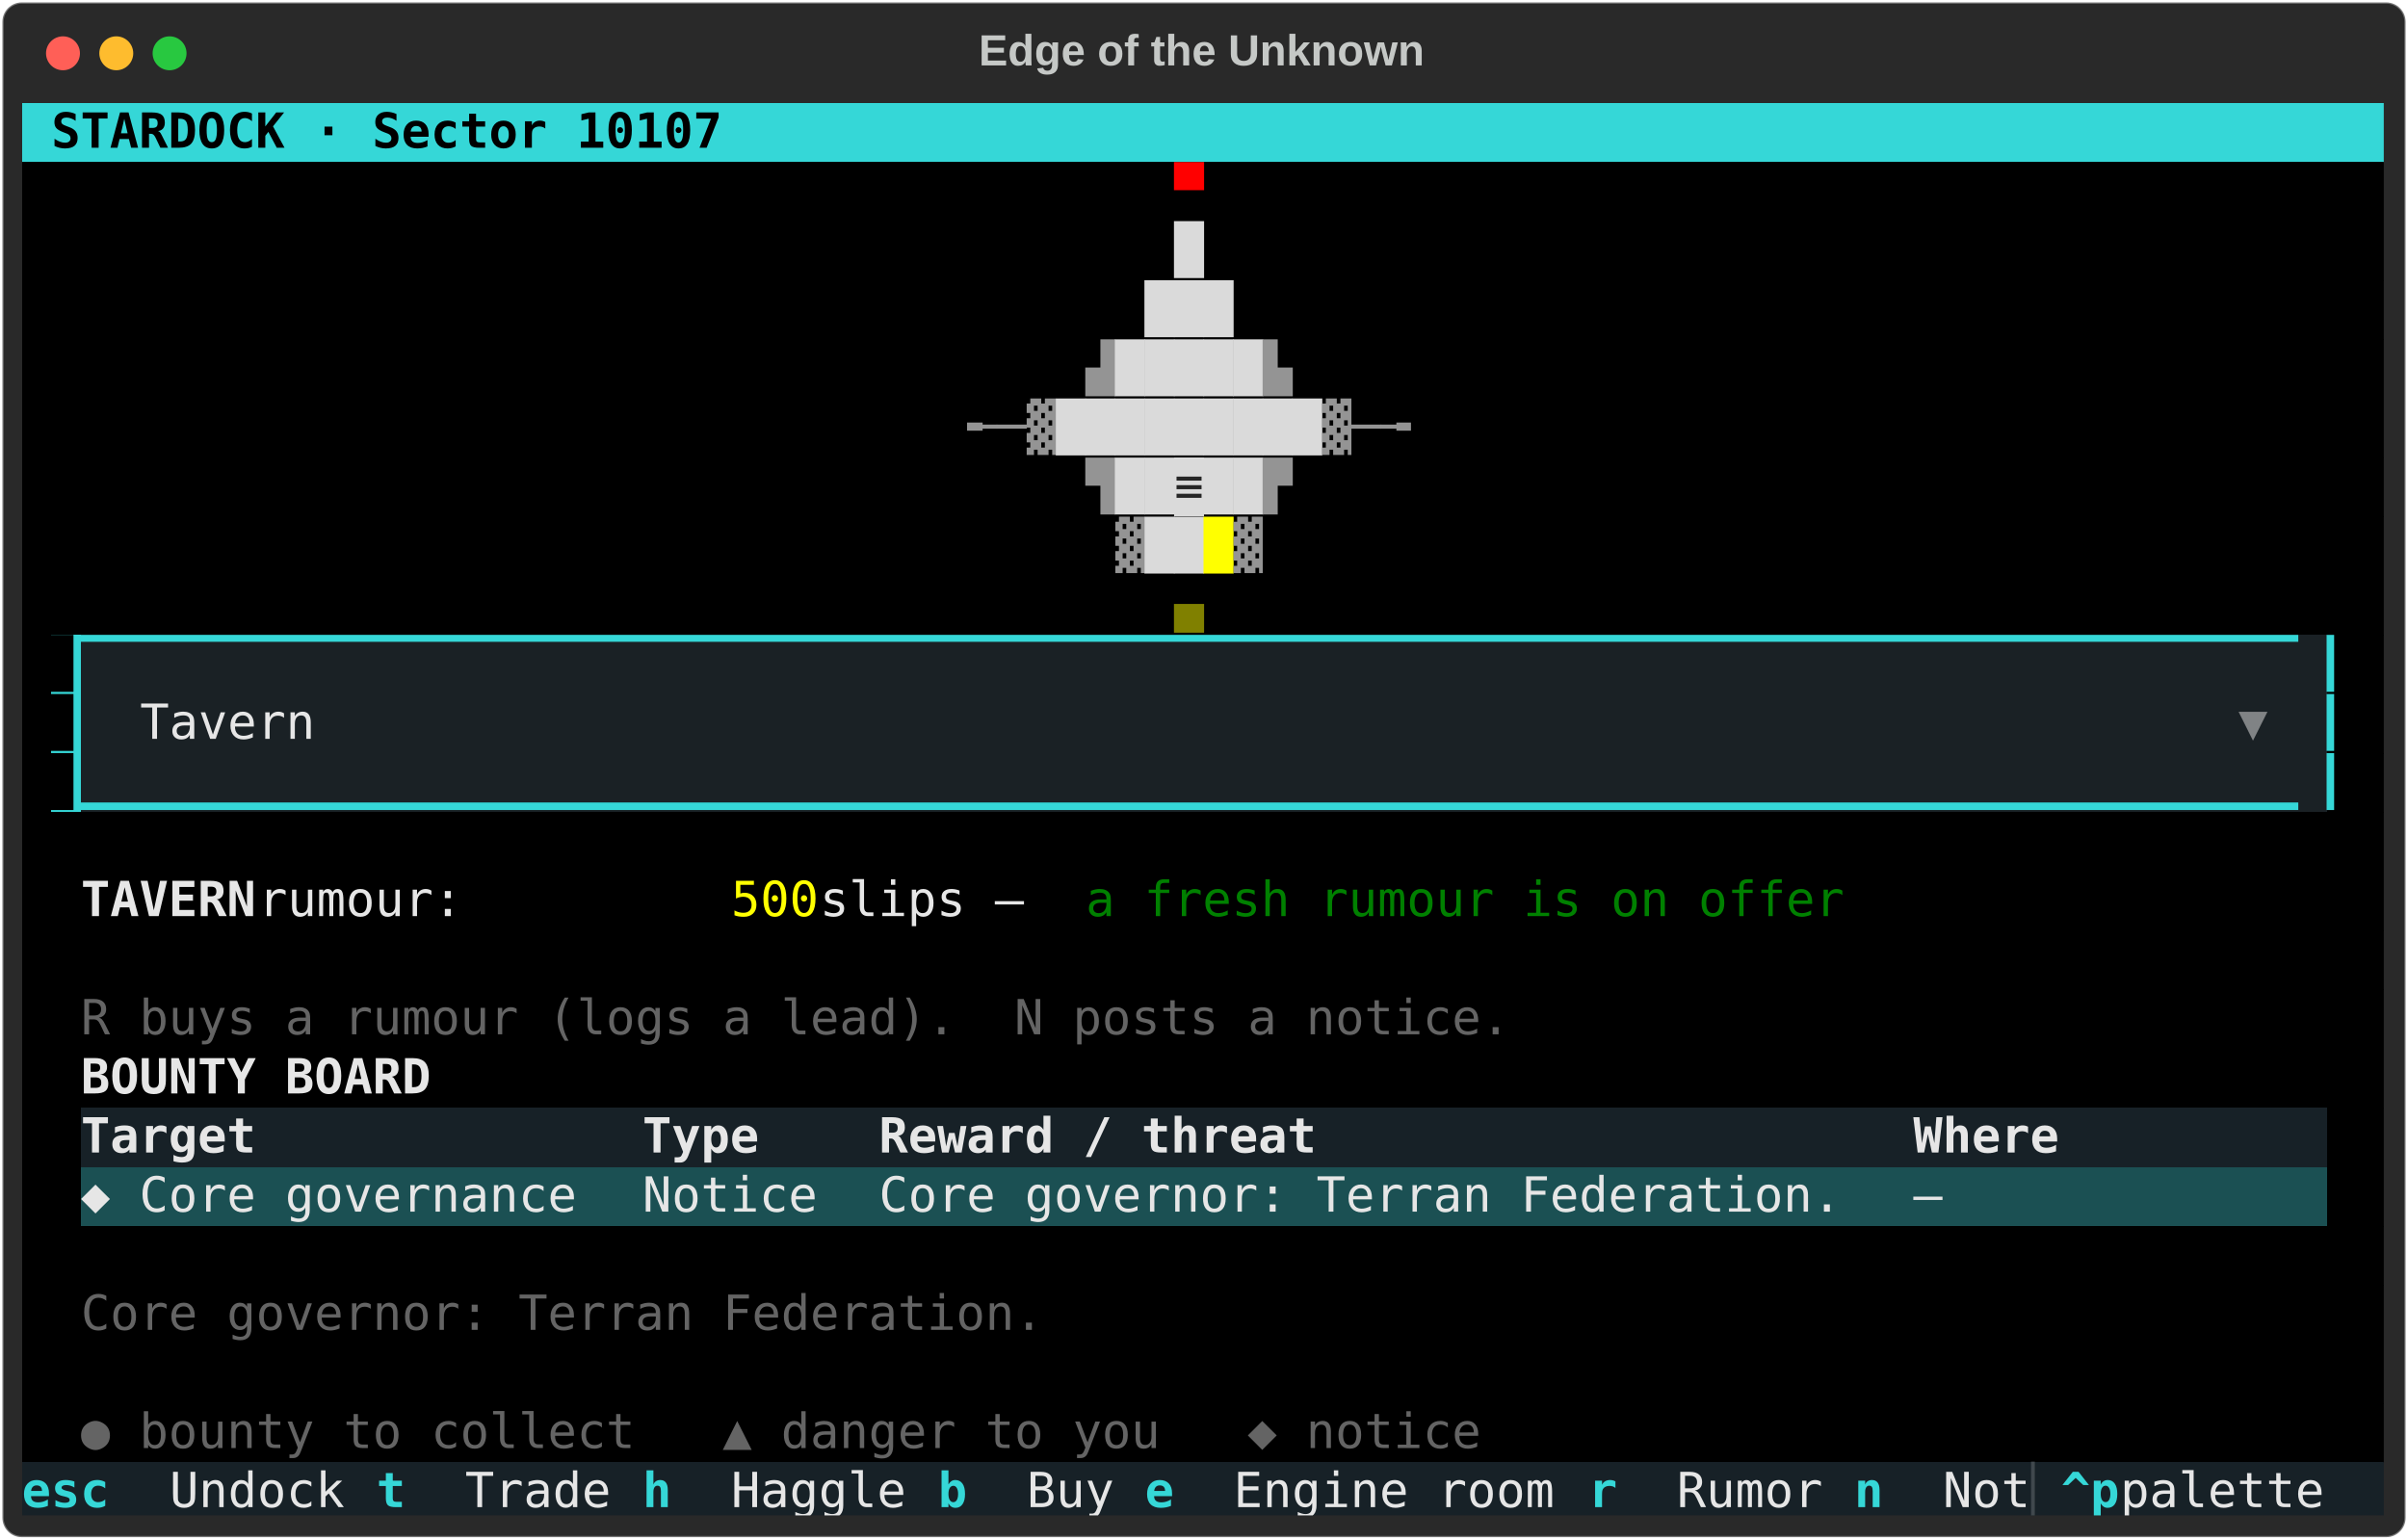
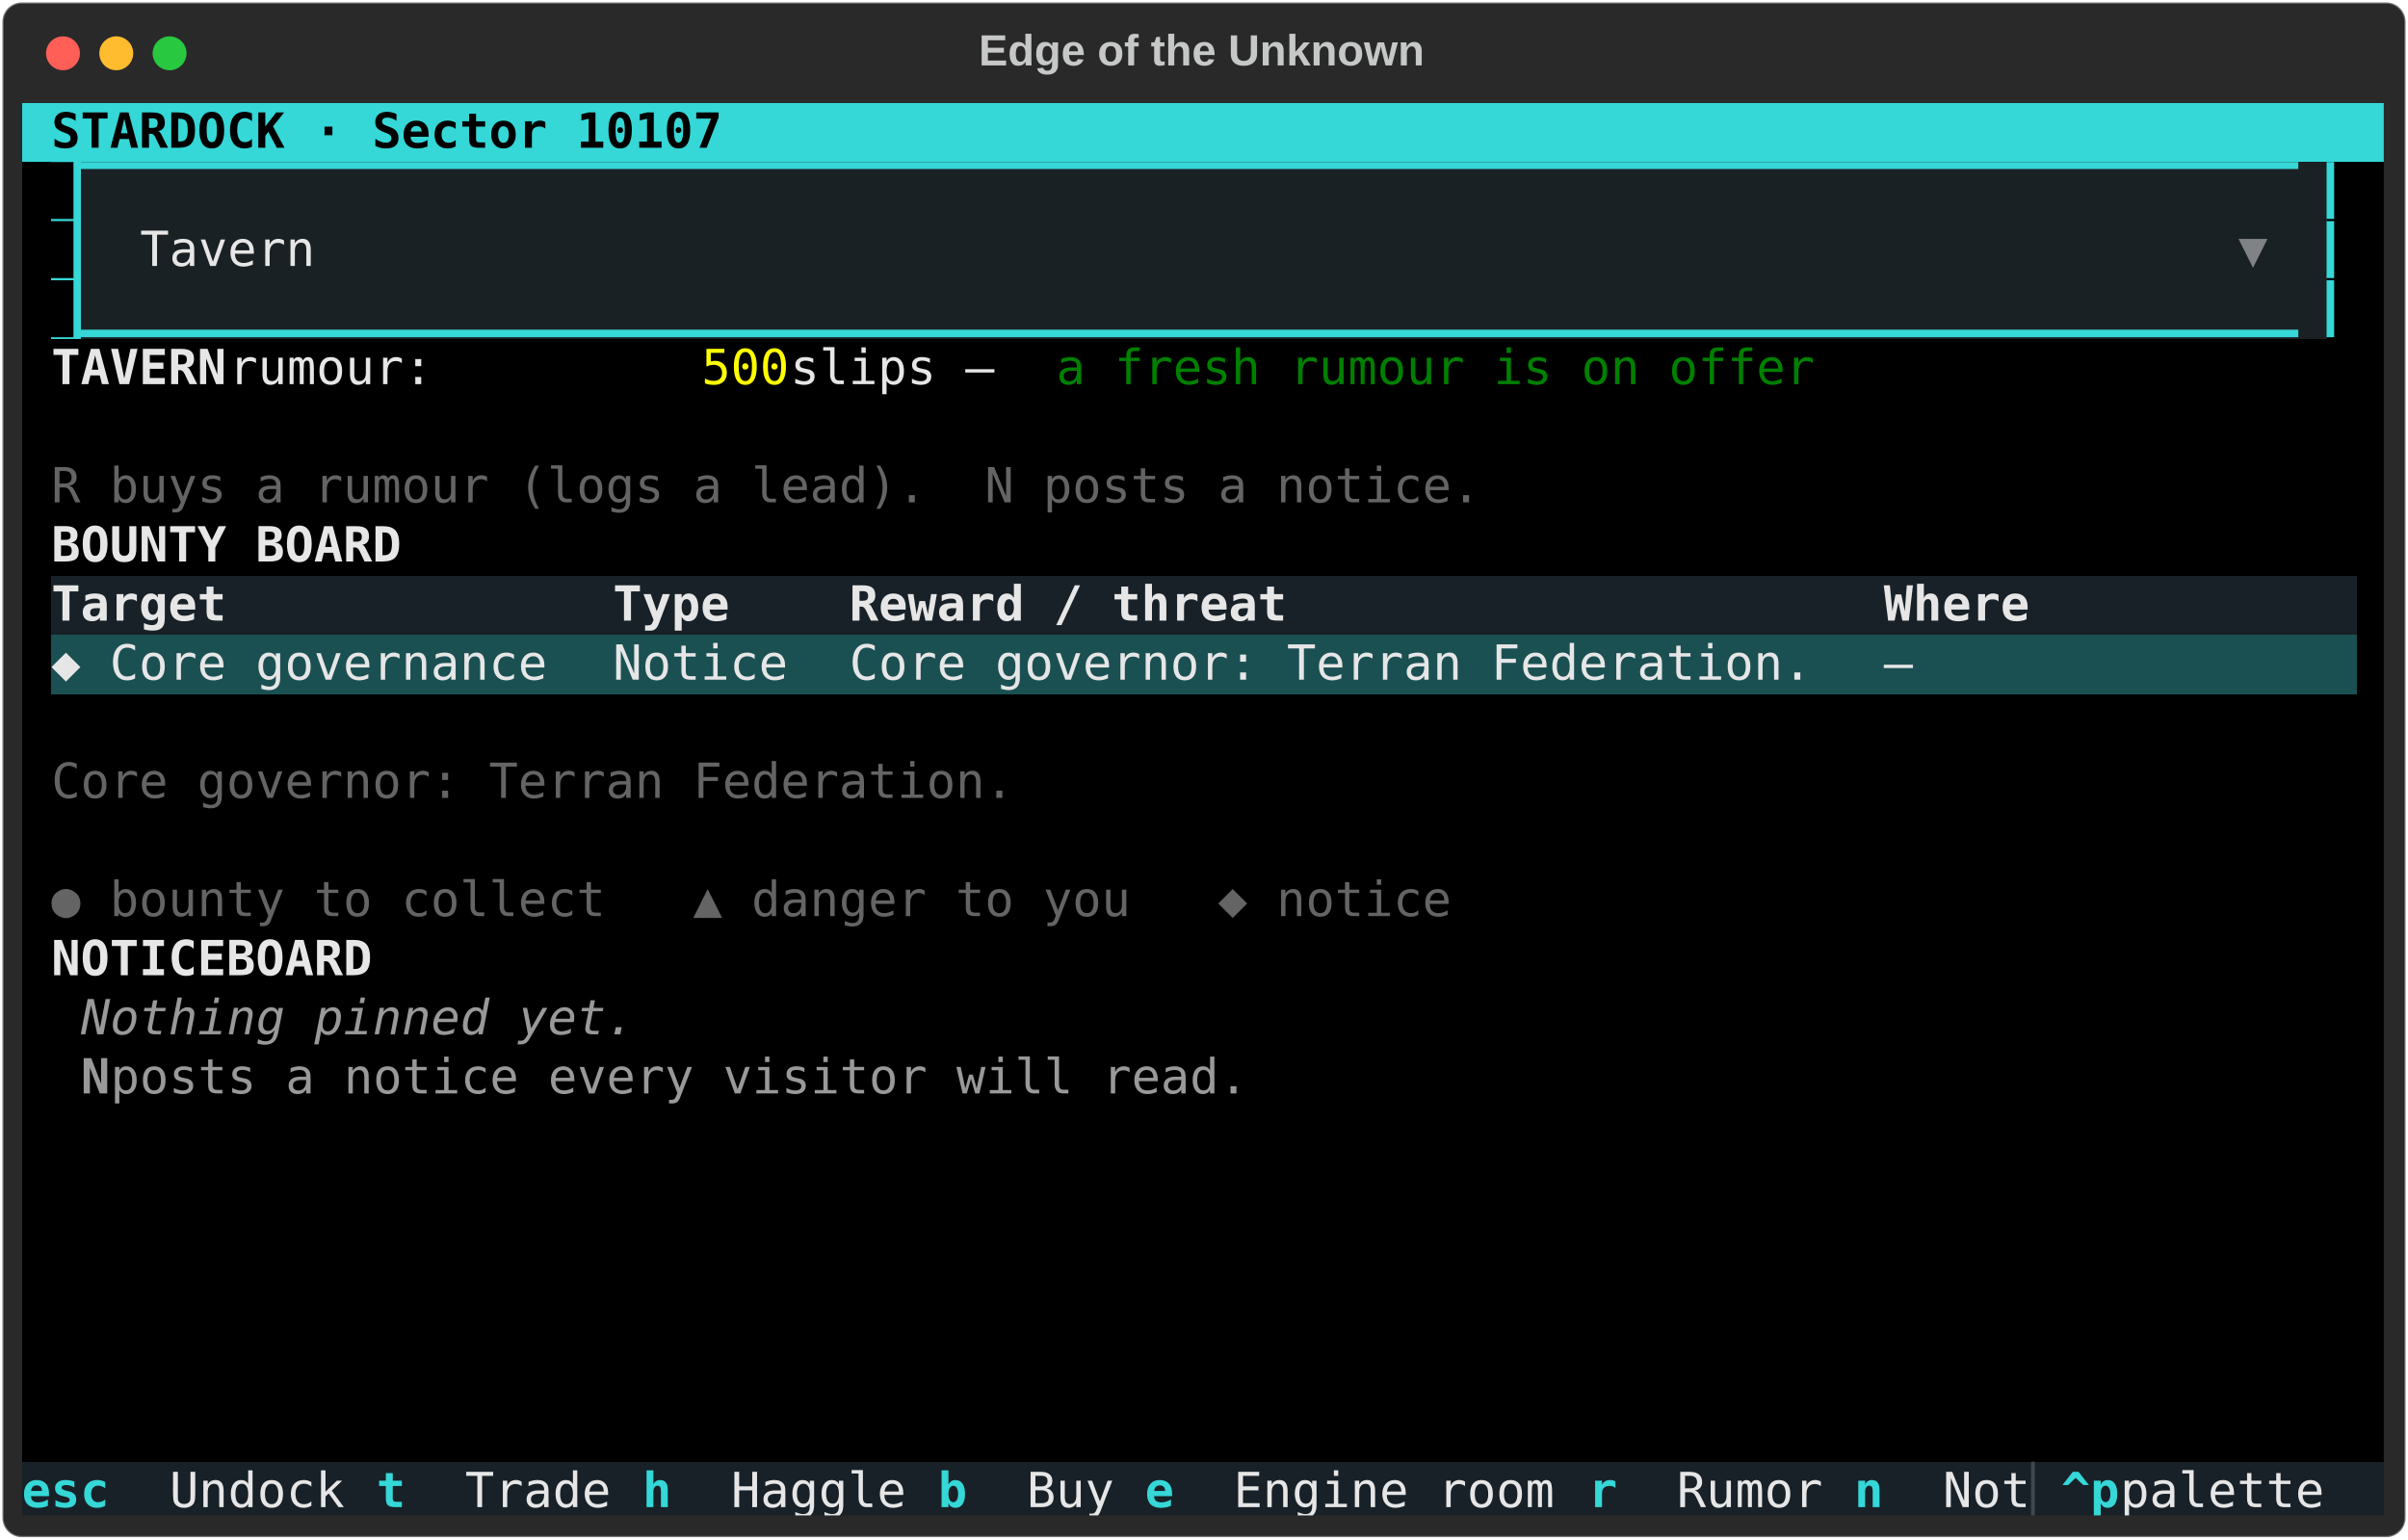
<svg xmlns="http://www.w3.org/2000/svg" class="rich-terminal" viewBox="0 0 994 635.6">
  <style>

    @font-face {
        font-family: "Fira Code";
        src: local("FiraCode-Regular"),
                url("https://cdnjs.cloudflare.com/ajax/libs/firacode/6.2.0/woff2/FiraCode-Regular.woff2") format("woff2"),
                url("https://cdnjs.cloudflare.com/ajax/libs/firacode/6.2.0/woff/FiraCode-Regular.woff") format("woff");
        font-style: normal;
        font-weight: 400;
    }
    @font-face {
        font-family: "Fira Code";
        src: local("FiraCode-Bold"),
                url("https://cdnjs.cloudflare.com/ajax/libs/firacode/6.2.0/woff2/FiraCode-Bold.woff2") format("woff2"),
                url("https://cdnjs.cloudflare.com/ajax/libs/firacode/6.2.0/woff/FiraCode-Bold.woff") format("woff");
        font-style: bold;
        font-weight: 700;
    }

    .terminal-matrix {
        font-family: Fira Code, monospace;
        font-size: 20px;
        line-height: 24.4px;
        font-variant-east-asian: full-width;
    }

    .terminal-title {
        font-size: 18px;
        font-weight: bold;
        font-family: arial;
    }

    .terminal-r1 { fill: #c5c8c6 }
.terminal-r2 { fill: #000000;font-weight: bold }
- .terminal-r3 { fill: #e6e6e6 }
- .terminal-r4 { fill: #ff0000 }
- .terminal-r5 { fill: #dadada }
- .terminal-r6 { fill: #949494 }
- .terminal-r7 { fill: #262626 }
+ .terminal-r3 { fill: #000000 }
+ .terminal-r4 { fill: #35d7d7 }
+ .terminal-r5 { fill: #e6e6e6 }
+ .terminal-r6 { fill: #808385 }
+ .terminal-r7 { fill: #e6e6e6;font-weight: bold }
.terminal-r8 { fill: #ffff00 }
- .terminal-r9 { fill: #808000 }
- .terminal-r10 { fill: #000000 }
- .terminal-r11 { fill: #35d7d7 }
- .terminal-r12 { fill: #808385 }
- .terminal-r13 { fill: #e6e6e6;font-weight: bold }
- .terminal-r14 { fill: #008000 }
- .terminal-r15 { fill: #646464 }
- .terminal-r16 { fill: #35d7d7;font-weight: bold }
- .terminal-r17 { fill: #40484d }
+ .terminal-r9 { fill: #008000 }
+ .terminal-r10 { fill: #646464 }
+ .terminal-r11 { fill: #999999;font-style: italic; }
+ .terminal-r12 { fill: #999999;font-weight: bold }
+ .terminal-r13 { fill: #999999 }
+ .terminal-r14 { fill: #35d7d7;font-weight: bold }
+ .terminal-r15 { fill: #40484d }
    </style>
  <defs>
    <clipPath id="terminal-clip-terminal">
      <rect x="0" y="0" width="975.0" height="584.6" />
    </clipPath>
    <clipPath id="terminal-line-0">
      <rect x="0" y="1.5" width="976" height="24.65" />
    </clipPath>
    <clipPath id="terminal-line-1">
      <rect x="0" y="25.9" width="976" height="24.65" />
    </clipPath>
    <clipPath id="terminal-line-2">
      <rect x="0" y="50.3" width="976" height="24.65" />
    </clipPath>
    <clipPath id="terminal-line-3">
      <rect x="0" y="74.7" width="976" height="24.65" />
    </clipPath>
    <clipPath id="terminal-line-4">
      <rect x="0" y="99.1" width="976" height="24.65" />
    </clipPath>
    <clipPath id="terminal-line-5">
      <rect x="0" y="123.5" width="976" height="24.65" />
    </clipPath>
    <clipPath id="terminal-line-6">
      <rect x="0" y="147.9" width="976" height="24.65" />
    </clipPath>
    <clipPath id="terminal-line-7">
      <rect x="0" y="172.3" width="976" height="24.65" />
    </clipPath>
    <clipPath id="terminal-line-8">
      <rect x="0" y="196.7" width="976" height="24.65" />
    </clipPath>
    <clipPath id="terminal-line-9">
      <rect x="0" y="221.1" width="976" height="24.65" />
    </clipPath>
    <clipPath id="terminal-line-10">
      <rect x="0" y="245.5" width="976" height="24.65" />
    </clipPath>
    <clipPath id="terminal-line-11">
      <rect x="0" y="269.9" width="976" height="24.65" />
    </clipPath>
    <clipPath id="terminal-line-12">
      <rect x="0" y="294.3" width="976" height="24.65" />
    </clipPath>
    <clipPath id="terminal-line-13">
      <rect x="0" y="318.7" width="976" height="24.65" />
    </clipPath>
    <clipPath id="terminal-line-14">
      <rect x="0" y="343.1" width="976" height="24.65" />
    </clipPath>
    <clipPath id="terminal-line-15">
      <rect x="0" y="367.5" width="976" height="24.65" />
    </clipPath>
    <clipPath id="terminal-line-16">
      <rect x="0" y="391.9" width="976" height="24.65" />
    </clipPath>
    <clipPath id="terminal-line-17">
      <rect x="0" y="416.3" width="976" height="24.65" />
    </clipPath>
    <clipPath id="terminal-line-18">
      <rect x="0" y="440.7" width="976" height="24.65" />
    </clipPath>
    <clipPath id="terminal-line-19">
      <rect x="0" y="465.1" width="976" height="24.65" />
    </clipPath>
    <clipPath id="terminal-line-20">
      <rect x="0" y="489.5" width="976" height="24.65" />
    </clipPath>
    <clipPath id="terminal-line-21">
      <rect x="0" y="513.9" width="976" height="24.65" />
    </clipPath>
    <clipPath id="terminal-line-22">
      <rect x="0" y="538.3" width="976" height="24.65" />
    </clipPath>
  </defs>
  <rect fill="#292929" stroke="rgba(255,255,255,0.35)" stroke-width="1" x="1" y="1" width="992" height="633.6" rx="8" />
  <text class="terminal-title" fill="#c5c8c6" text-anchor="middle" x="496" y="27">Edge of the Unknown</text>
  <g transform="translate(26,22)">
    <circle cx="0" cy="0" r="7" fill="#ff5f57" />
    <circle cx="22" cy="0" r="7" fill="#febc2e" />
    <circle cx="44" cy="0" r="7" fill="#28c840" />
  </g>
  <g transform="translate(9, 41)" clip-path="url(#terminal-clip-terminal)">
    <rect fill="#35d7d7" x="0" y="1.5" width="12.2" height="24.65" shape-rendering="crispEdges" />
    <rect fill="#35d7d7" x="12.2" y="1.5" width="280.6" height="24.65" shape-rendering="crispEdges" />
    <rect fill="#35d7d7" x="292.8" y="1.5" width="683.2" height="24.65" shape-rendering="crispEdges" />
-     <rect fill="#000000" x="0" y="25.9" width="378.2" height="24.65" shape-rendering="crispEdges" />
-     <rect fill="#000000" x="378.2" y="25.9" width="97.6" height="24.65" shape-rendering="crispEdges" />
-     <rect fill="#000000" x="475.8" y="25.9" width="12.2" height="24.65" shape-rendering="crispEdges" />
-     <rect fill="#000000" x="488" y="25.9" width="109.8" height="24.65" shape-rendering="crispEdges" />
-     <rect fill="#000000" x="597.8" y="25.9" width="378.2" height="24.65" shape-rendering="crispEdges" />
-     <rect fill="#000000" x="0" y="50.3" width="378.2" height="24.65" shape-rendering="crispEdges" />
-     <rect fill="#000000" x="378.2" y="50.3" width="97.6" height="24.65" shape-rendering="crispEdges" />
-     <rect fill="#000000" x="475.8" y="50.3" width="12.2" height="24.65" shape-rendering="crispEdges" />
-     <rect fill="#000000" x="488" y="50.3" width="109.8" height="24.65" shape-rendering="crispEdges" />
-     <rect fill="#000000" x="597.8" y="50.3" width="378.2" height="24.65" shape-rendering="crispEdges" />
-     <rect fill="#000000" x="0" y="74.7" width="378.2" height="24.65" shape-rendering="crispEdges" />
-     <rect fill="#000000" x="378.2" y="74.7" width="85.4" height="24.65" shape-rendering="crispEdges" />
-     <rect fill="#000000" x="463.6" y="74.7" width="12.2" height="24.65" shape-rendering="crispEdges" />
-     <rect fill="#000000" x="475.8" y="74.7" width="12.2" height="24.65" shape-rendering="crispEdges" />
-     <rect fill="#000000" x="488" y="74.7" width="12.2" height="24.65" shape-rendering="crispEdges" />
-     <rect fill="#000000" x="500.2" y="74.7" width="97.6" height="24.65" shape-rendering="crispEdges" />
-     <rect fill="#000000" x="597.8" y="74.7" width="378.2" height="24.65" shape-rendering="crispEdges" />
-     <rect fill="#000000" x="0" y="99.1" width="378.2" height="24.65" shape-rendering="crispEdges" />
-     <rect fill="#000000" x="378.2" y="99.1" width="61" height="24.65" shape-rendering="crispEdges" />
-     <rect fill="#000000" x="439.2" y="99.1" width="12.2" height="24.65" shape-rendering="crispEdges" />
-     <rect fill="#000000" x="451.4" y="99.1" width="12.2" height="24.65" shape-rendering="crispEdges" />
-     <rect fill="#000000" x="463.6" y="99.1" width="12.2" height="24.65" shape-rendering="crispEdges" />
-     <rect fill="#000000" x="475.8" y="99.1" width="12.2" height="24.65" shape-rendering="crispEdges" />
-     <rect fill="#000000" x="488" y="99.1" width="12.2" height="24.65" shape-rendering="crispEdges" />
-     <rect fill="#000000" x="500.2" y="99.1" width="12.2" height="24.65" shape-rendering="crispEdges" />
-     <rect fill="#000000" x="512.4" y="99.1" width="12.2" height="24.65" shape-rendering="crispEdges" />
-     <rect fill="#000000" x="524.6" y="99.1" width="73.2" height="24.65" shape-rendering="crispEdges" />
-     <rect fill="#000000" x="597.8" y="99.1" width="378.2" height="24.65" shape-rendering="crispEdges" />
-     <rect fill="#000000" x="0" y="123.5" width="378.2" height="24.65" shape-rendering="crispEdges" />
-     <rect fill="#000000" x="378.2" y="123.5" width="12.2" height="24.65" shape-rendering="crispEdges" />
-     <rect fill="#000000" x="390.4" y="123.5" width="12.2" height="24.65" shape-rendering="crispEdges" />
-     <rect fill="#000000" x="402.6" y="123.5" width="12.2" height="24.65" shape-rendering="crispEdges" />
-     <rect fill="#000000" x="414.8" y="123.5" width="12.2" height="24.65" shape-rendering="crispEdges" />
-     <rect fill="#000000" x="427" y="123.5" width="12.2" height="24.65" shape-rendering="crispEdges" />
-     <rect fill="#000000" x="439.2" y="123.5" width="12.2" height="24.65" shape-rendering="crispEdges" />
-     <rect fill="#000000" x="451.4" y="123.5" width="12.2" height="24.65" shape-rendering="crispEdges" />
-     <rect fill="#000000" x="463.6" y="123.5" width="12.2" height="24.65" shape-rendering="crispEdges" />
-     <rect fill="#000000" x="475.8" y="123.5" width="12.2" height="24.65" shape-rendering="crispEdges" />
-     <rect fill="#000000" x="488" y="123.5" width="12.2" height="24.65" shape-rendering="crispEdges" />
-     <rect fill="#000000" x="500.2" y="123.5" width="12.2" height="24.65" shape-rendering="crispEdges" />
-     <rect fill="#000000" x="512.4" y="123.5" width="12.2" height="24.65" shape-rendering="crispEdges" />
-     <rect fill="#000000" x="524.6" y="123.5" width="12.2" height="24.65" shape-rendering="crispEdges" />
-     <rect fill="#000000" x="536.8" y="123.5" width="12.2" height="24.65" shape-rendering="crispEdges" />
-     <rect fill="#000000" x="549" y="123.5" width="12.2" height="24.65" shape-rendering="crispEdges" />
-     <rect fill="#000000" x="561.2" y="123.5" width="12.2" height="24.65" shape-rendering="crispEdges" />
-     <rect fill="#000000" x="573.4" y="123.5" width="24.4" height="24.65" shape-rendering="crispEdges" />
-     <rect fill="#000000" x="597.8" y="123.5" width="378.2" height="24.65" shape-rendering="crispEdges" />
-     <rect fill="#000000" x="0" y="147.9" width="378.2" height="24.65" shape-rendering="crispEdges" />
-     <rect fill="#000000" x="378.2" y="147.9" width="61" height="24.65" shape-rendering="crispEdges" />
-     <rect fill="#000000" x="439.2" y="147.9" width="12.2" height="24.65" shape-rendering="crispEdges" />
-     <rect fill="#000000" x="451.4" y="147.9" width="12.2" height="24.65" shape-rendering="crispEdges" />
-     <rect fill="#000000" x="463.6" y="147.9" width="12.2" height="24.65" shape-rendering="crispEdges" />
-     <rect fill="#dadada" x="475.8" y="147.9" width="12.2" height="24.65" shape-rendering="crispEdges" />
-     <rect fill="#000000" x="488" y="147.9" width="12.2" height="24.65" shape-rendering="crispEdges" />
-     <rect fill="#000000" x="500.2" y="147.9" width="12.2" height="24.65" shape-rendering="crispEdges" />
-     <rect fill="#000000" x="512.4" y="147.9" width="12.2" height="24.65" shape-rendering="crispEdges" />
-     <rect fill="#000000" x="524.6" y="147.9" width="73.2" height="24.65" shape-rendering="crispEdges" />
-     <rect fill="#000000" x="597.8" y="147.9" width="378.2" height="24.65" shape-rendering="crispEdges" />
-     <rect fill="#000000" x="0" y="172.3" width="378.2" height="24.65" shape-rendering="crispEdges" />
-     <rect fill="#000000" x="378.2" y="172.3" width="73.2" height="24.65" shape-rendering="crispEdges" />
-     <rect fill="#000000" x="451.4" y="172.3" width="12.2" height="24.65" shape-rendering="crispEdges" />
-     <rect fill="#000000" x="463.6" y="172.3" width="12.2" height="24.65" shape-rendering="crispEdges" />
-     <rect fill="#000000" x="475.8" y="172.3" width="12.2" height="24.65" shape-rendering="crispEdges" />
-     <rect fill="#000000" x="488" y="172.3" width="12.2" height="24.65" shape-rendering="crispEdges" />
-     <rect fill="#000000" x="500.2" y="172.3" width="12.2" height="24.65" shape-rendering="crispEdges" />
-     <rect fill="#000000" x="512.4" y="172.3" width="85.4" height="24.65" shape-rendering="crispEdges" />
-     <rect fill="#000000" x="597.8" y="172.3" width="378.2" height="24.65" shape-rendering="crispEdges" />
-     <rect fill="#000000" x="0" y="196.7" width="378.2" height="24.65" shape-rendering="crispEdges" />
-     <rect fill="#000000" x="378.2" y="196.7" width="97.6" height="24.65" shape-rendering="crispEdges" />
-     <rect fill="#000000" x="475.8" y="196.7" width="12.2" height="24.65" shape-rendering="crispEdges" />
-     <rect fill="#000000" x="488" y="196.7" width="109.8" height="24.65" shape-rendering="crispEdges" />
-     <rect fill="#000000" x="597.8" y="196.7" width="378.2" height="24.65" shape-rendering="crispEdges" />
+     <rect fill="#000000" x="0" y="25.9" width="12.2" height="24.65" shape-rendering="crispEdges" />
+     <rect fill="#35d7d7" x="12.2" y="25.9" width="12.2" height="24.65" shape-rendering="crispEdges" />
+     <rect fill="#1a2125" x="24.4" y="25.9" width="927.2" height="24.65" shape-rendering="crispEdges" />
+     <rect fill="#000000" x="951.6" y="25.9" width="12.2" height="24.65" shape-rendering="crispEdges" />
+     <rect fill="#000000" x="963.8" y="25.9" width="12.2" height="24.65" shape-rendering="crispEdges" />
+     <rect fill="#000000" x="0" y="50.3" width="12.2" height="24.65" shape-rendering="crispEdges" />
+     <rect fill="#35d7d7" x="12.2" y="50.3" width="12.2" height="24.65" shape-rendering="crispEdges" />
+     <rect fill="#1a2125" x="24.4" y="50.3" width="24.4" height="24.65" shape-rendering="crispEdges" />
+     <rect fill="#1a2125" x="48.8" y="50.3" width="73.2" height="24.65" shape-rendering="crispEdges" />
+     <rect fill="#1a2125" x="122" y="50.3" width="793" height="24.65" shape-rendering="crispEdges" />
+     <rect fill="#1a2125" x="915" y="50.3" width="12.2" height="24.65" shape-rendering="crispEdges" />
+     <rect fill="#1a2125" x="927.2" y="50.3" width="24.4" height="24.65" shape-rendering="crispEdges" />
+     <rect fill="#000000" x="951.6" y="50.3" width="12.2" height="24.65" shape-rendering="crispEdges" />
+     <rect fill="#000000" x="963.8" y="50.3" width="12.2" height="24.65" shape-rendering="crispEdges" />
+     <rect fill="#000000" x="0" y="74.7" width="12.2" height="24.65" shape-rendering="crispEdges" />
+     <rect fill="#35d7d7" x="12.2" y="74.7" width="12.2" height="24.65" shape-rendering="crispEdges" />
+     <rect fill="#1a2125" x="24.4" y="74.7" width="927.2" height="24.65" shape-rendering="crispEdges" />
+     <rect fill="#000000" x="951.6" y="74.7" width="12.2" height="24.65" shape-rendering="crispEdges" />
+     <rect fill="#000000" x="963.8" y="74.7" width="12.2" height="24.65" shape-rendering="crispEdges" />
+     <rect fill="#000000" x="0" y="99.1" width="12.2" height="24.65" shape-rendering="crispEdges" />
+     <rect fill="#000000" x="12.2" y="99.1" width="73.2" height="24.65" shape-rendering="crispEdges" />
+     <rect fill="#000000" x="85.4" y="99.1" width="195.2" height="24.65" shape-rendering="crispEdges" />
+     <rect fill="#000000" x="280.6" y="99.1" width="36.6" height="24.65" shape-rendering="crispEdges" />
+     <rect fill="#000000" x="317.2" y="99.1" width="109.8" height="24.65" shape-rendering="crispEdges" />
+     <rect fill="#000000" x="427" y="99.1" width="317.2" height="24.65" shape-rendering="crispEdges" />
+     <rect fill="#000000" x="744.2" y="99.1" width="231.8" height="24.65" shape-rendering="crispEdges" />
+     <rect fill="#000000" x="0" y="123.5" width="976" height="24.65" shape-rendering="crispEdges" />
+     <rect fill="#000000" x="0" y="147.9" width="12.2" height="24.65" shape-rendering="crispEdges" />
+     <rect fill="#000000" x="12.2" y="147.9" width="597.8" height="24.65" shape-rendering="crispEdges" />
+     <rect fill="#000000" x="610" y="147.9" width="366" height="24.65" shape-rendering="crispEdges" />
+     <rect fill="#000000" x="0" y="172.3" width="12.2" height="24.65" shape-rendering="crispEdges" />
+     <rect fill="#000000" x="12.2" y="172.3" width="146.4" height="24.65" shape-rendering="crispEdges" />
+     <rect fill="#000000" x="158.6" y="172.3" width="817.4" height="24.65" shape-rendering="crispEdges" />
+     <rect fill="#000000" x="0" y="196.7" width="12.2" height="24.65" shape-rendering="crispEdges" />
+     <rect fill="#172127" x="12.2" y="196.7" width="231.8" height="24.65" shape-rendering="crispEdges" />
+     <rect fill="#172127" x="244" y="196.7" width="97.6" height="24.65" shape-rendering="crispEdges" />
+     <rect fill="#172127" x="341.6" y="196.7" width="427" height="24.65" shape-rendering="crispEdges" />
+     <rect fill="#172127" x="768.6" y="196.7" width="85.4" height="24.65" shape-rendering="crispEdges" />
+     <rect fill="#172127" x="854" y="196.7" width="109.8" height="24.65" shape-rendering="crispEdges" />
+     <rect fill="#000000" x="963.8" y="196.7" width="12.2" height="24.65" shape-rendering="crispEdges" />
    <rect fill="#000000" x="0" y="221.1" width="12.2" height="24.65" shape-rendering="crispEdges" />
-     <rect fill="#35d7d7" x="12.2" y="221.1" width="12.2" height="24.65" shape-rendering="crispEdges" />
-     <rect fill="#1a2125" x="24.4" y="221.1" width="927.2" height="24.65" shape-rendering="crispEdges" />
-     <rect fill="#000000" x="951.6" y="221.1" width="12.2" height="24.65" shape-rendering="crispEdges" />
+     <rect fill="#1b5053" x="12.2" y="221.1" width="231.8" height="24.65" shape-rendering="crispEdges" />
+     <rect fill="#1b5053" x="244" y="221.1" width="97.6" height="24.65" shape-rendering="crispEdges" />
+     <rect fill="#1b5053" x="341.6" y="221.1" width="427" height="24.65" shape-rendering="crispEdges" />
+     <rect fill="#1b5053" x="768.6" y="221.1" width="85.4" height="24.65" shape-rendering="crispEdges" />
+     <rect fill="#1b5053" x="854" y="221.1" width="109.8" height="24.65" shape-rendering="crispEdges" />
    <rect fill="#000000" x="963.8" y="221.1" width="12.2" height="24.65" shape-rendering="crispEdges" />
-     <rect fill="#000000" x="0" y="245.5" width="12.2" height="24.65" shape-rendering="crispEdges" />
-     <rect fill="#35d7d7" x="12.2" y="245.5" width="12.2" height="24.65" shape-rendering="crispEdges" />
-     <rect fill="#1a2125" x="24.4" y="245.5" width="24.4" height="24.65" shape-rendering="crispEdges" />
-     <rect fill="#1a2125" x="48.8" y="245.5" width="73.2" height="24.65" shape-rendering="crispEdges" />
-     <rect fill="#1a2125" x="122" y="245.5" width="793" height="24.65" shape-rendering="crispEdges" />
-     <rect fill="#1a2125" x="915" y="245.5" width="12.2" height="24.65" shape-rendering="crispEdges" />
-     <rect fill="#1a2125" x="927.2" y="245.5" width="24.4" height="24.65" shape-rendering="crispEdges" />
-     <rect fill="#000000" x="951.6" y="245.5" width="12.2" height="24.65" shape-rendering="crispEdges" />
-     <rect fill="#000000" x="963.8" y="245.5" width="12.2" height="24.65" shape-rendering="crispEdges" />
+     <rect fill="#000000" x="0" y="245.5" width="976" height="24.65" shape-rendering="crispEdges" />
    <rect fill="#000000" x="0" y="269.9" width="12.2" height="24.65" shape-rendering="crispEdges" />
-     <rect fill="#35d7d7" x="12.2" y="269.9" width="12.2" height="24.65" shape-rendering="crispEdges" />
-     <rect fill="#1a2125" x="24.4" y="269.9" width="927.2" height="24.65" shape-rendering="crispEdges" />
-     <rect fill="#000000" x="951.6" y="269.9" width="12.2" height="24.65" shape-rendering="crispEdges" />
-     <rect fill="#000000" x="963.8" y="269.9" width="12.2" height="24.65" shape-rendering="crispEdges" />
+     <rect fill="#000000" x="12.2" y="269.9" width="402.6" height="24.65" shape-rendering="crispEdges" />
+     <rect fill="#000000" x="414.8" y="269.9" width="561.2" height="24.65" shape-rendering="crispEdges" />
    <rect fill="#000000" x="0" y="294.3" width="976" height="24.65" shape-rendering="crispEdges" />
-     <rect fill="#000000" x="0" y="318.7" width="24.4" height="24.65" shape-rendering="crispEdges" />
-     <rect fill="#000000" x="24.4" y="318.7" width="73.2" height="24.65" shape-rendering="crispEdges" />
-     <rect fill="#000000" x="97.6" y="318.7" width="195.2" height="24.65" shape-rendering="crispEdges" />
-     <rect fill="#000000" x="292.8" y="318.7" width="36.6" height="24.65" shape-rendering="crispEdges" />
-     <rect fill="#000000" x="329.4" y="318.7" width="109.8" height="24.65" shape-rendering="crispEdges" />
-     <rect fill="#000000" x="439.2" y="318.7" width="317.2" height="24.65" shape-rendering="crispEdges" />
-     <rect fill="#000000" x="756.4" y="318.7" width="219.6" height="24.65" shape-rendering="crispEdges" />
-     <rect fill="#000000" x="0" y="343.1" width="976" height="24.65" shape-rendering="crispEdges" />
+     <rect fill="#000000" x="0" y="318.7" width="12.2" height="24.65" shape-rendering="crispEdges" />
+     <rect fill="#000000" x="12.2" y="318.7" width="585.6" height="24.65" shape-rendering="crispEdges" />
+     <rect fill="#000000" x="597.8" y="318.7" width="378.2" height="24.65" shape-rendering="crispEdges" />
+     <rect fill="#000000" x="0" y="343.1" width="12.2" height="24.65" shape-rendering="crispEdges" />
+     <rect fill="#000000" x="12.2" y="343.1" width="134.2" height="24.65" shape-rendering="crispEdges" />
+     <rect fill="#000000" x="146.4" y="343.1" width="829.6" height="24.65" shape-rendering="crispEdges" />
    <rect fill="#000000" x="0" y="367.5" width="24.4" height="24.65" shape-rendering="crispEdges" />
-     <rect fill="#000000" x="24.4" y="367.5" width="597.8" height="24.65" shape-rendering="crispEdges" />
-     <rect fill="#000000" x="622.2" y="367.5" width="353.8" height="24.65" shape-rendering="crispEdges" />
+     <rect fill="#000000" x="24.4" y="367.5" width="231.8" height="24.65" shape-rendering="crispEdges" />
+     <rect fill="#000000" x="256.2" y="367.5" width="719.8" height="24.65" shape-rendering="crispEdges" />
    <rect fill="#000000" x="0" y="391.9" width="24.4" height="24.65" shape-rendering="crispEdges" />
-     <rect fill="#000000" x="24.4" y="391.9" width="146.4" height="24.65" shape-rendering="crispEdges" />
-     <rect fill="#000000" x="170.8" y="391.9" width="805.2" height="24.65" shape-rendering="crispEdges" />
-     <rect fill="#000000" x="0" y="416.3" width="24.4" height="24.65" shape-rendering="crispEdges" />
-     <rect fill="#172127" x="24.4" y="416.3" width="231.8" height="24.65" shape-rendering="crispEdges" />
-     <rect fill="#172127" x="256.2" y="416.3" width="97.6" height="24.65" shape-rendering="crispEdges" />
-     <rect fill="#172127" x="353.8" y="416.3" width="427" height="24.65" shape-rendering="crispEdges" />
-     <rect fill="#172127" x="780.8" y="416.3" width="85.4" height="24.65" shape-rendering="crispEdges" />
-     <rect fill="#172127" x="866.2" y="416.3" width="85.4" height="24.65" shape-rendering="crispEdges" />
-     <rect fill="#000000" x="951.6" y="416.3" width="24.4" height="24.65" shape-rendering="crispEdges" />
-     <rect fill="#000000" x="0" y="440.7" width="24.4" height="24.65" shape-rendering="crispEdges" />
-     <rect fill="#1b5053" x="24.4" y="440.7" width="231.8" height="24.65" shape-rendering="crispEdges" />
-     <rect fill="#1b5053" x="256.2" y="440.7" width="97.6" height="24.65" shape-rendering="crispEdges" />
-     <rect fill="#1b5053" x="353.8" y="440.7" width="427" height="24.65" shape-rendering="crispEdges" />
-     <rect fill="#1b5053" x="780.8" y="440.7" width="85.4" height="24.65" shape-rendering="crispEdges" />
-     <rect fill="#1b5053" x="866.2" y="440.7" width="85.4" height="24.65" shape-rendering="crispEdges" />
-     <rect fill="#000000" x="951.6" y="440.7" width="24.4" height="24.65" shape-rendering="crispEdges" />
+     <rect fill="#000000" x="24.4" y="391.9" width="12.2" height="24.65" shape-rendering="crispEdges" />
+     <rect fill="#000000" x="36.6" y="391.9" width="488" height="24.65" shape-rendering="crispEdges" />
+     <rect fill="#000000" x="524.6" y="391.9" width="451.4" height="24.65" shape-rendering="crispEdges" />
+     <rect fill="#000000" x="0" y="416.3" width="976" height="24.65" shape-rendering="crispEdges" />
+     <rect fill="#000000" x="0" y="440.7" width="976" height="24.65" shape-rendering="crispEdges" />
    <rect fill="#000000" x="0" y="465.1" width="976" height="24.65" shape-rendering="crispEdges" />
-     <rect fill="#000000" x="0" y="489.5" width="24.4" height="24.65" shape-rendering="crispEdges" />
-     <rect fill="#000000" x="24.4" y="489.5" width="402.6" height="24.65" shape-rendering="crispEdges" />
-     <rect fill="#000000" x="427" y="489.5" width="549" height="24.65" shape-rendering="crispEdges" />
+     <rect fill="#000000" x="0" y="489.5" width="976" height="24.65" shape-rendering="crispEdges" />
    <rect fill="#000000" x="0" y="513.9" width="976" height="24.65" shape-rendering="crispEdges" />
-     <rect fill="#000000" x="0" y="538.3" width="24.4" height="24.65" shape-rendering="crispEdges" />
-     <rect fill="#000000" x="24.4" y="538.3" width="585.6" height="24.65" shape-rendering="crispEdges" />
-     <rect fill="#000000" x="610" y="538.3" width="366" height="24.65" shape-rendering="crispEdges" />
+     <rect fill="#000000" x="0" y="538.3" width="976" height="24.65" shape-rendering="crispEdges" />
    <rect fill="#172127" x="0" y="562.7" width="61" height="24.65" shape-rendering="crispEdges" />
    <rect fill="#172127" x="61" y="562.7" width="85.4" height="24.65" shape-rendering="crispEdges" />
    <rect fill="#172127" x="146.4" y="562.7" width="36.6" height="24.65" shape-rendering="crispEdges" />
    <rect fill="#172127" x="183" y="562.7" width="73.2" height="24.65" shape-rendering="crispEdges" />
    <rect fill="#172127" x="256.2" y="562.7" width="36.6" height="24.65" shape-rendering="crispEdges" />
    <rect fill="#172127" x="292.8" y="562.7" width="85.4" height="24.65" shape-rendering="crispEdges" />
    <rect fill="#172127" x="378.2" y="562.7" width="36.6" height="24.65" shape-rendering="crispEdges" />
    <rect fill="#172127" x="414.8" y="562.7" width="48.8" height="24.65" shape-rendering="crispEdges" />
    <rect fill="#172127" x="463.6" y="562.7" width="36.6" height="24.65" shape-rendering="crispEdges" />
    <rect fill="#172127" x="500.2" y="562.7" width="146.4" height="24.65" shape-rendering="crispEdges" />
    <rect fill="#172127" x="646.6" y="562.7" width="36.6" height="24.65" shape-rendering="crispEdges" />
    <rect fill="#172127" x="683.2" y="562.7" width="73.2" height="24.65" shape-rendering="crispEdges" />
    <rect fill="#172127" x="756.4" y="562.7" width="36.6" height="24.65" shape-rendering="crispEdges" />
    <rect fill="#172127" x="793" y="562.7" width="36.6" height="24.65" shape-rendering="crispEdges" />
    <rect fill="#172127" x="829.6" y="562.7" width="12.2" height="24.65" shape-rendering="crispEdges" />
    <rect fill="#172127" x="841.8" y="562.7" width="24.4" height="24.65" shape-rendering="crispEdges" />
    <rect fill="#172127" x="866.2" y="562.7" width="97.6" height="24.65" shape-rendering="crispEdges" />
    <rect fill="#172127" x="963.8" y="562.7" width="12.2" height="24.65" shape-rendering="crispEdges" />
    <g class="terminal-matrix">
      <text class="terminal-r2" x="12.2" y="20" textLength="280.6" clip-path="url(#terminal-line-0)">STARDOCK · Sector 10107</text>
      <text class="terminal-r1" x="976" y="20" textLength="12.2" clip-path="url(#terminal-line-0)">
</text>
-       <text class="terminal-r4" x="475.8" y="44.4" textLength="12.2" clip-path="url(#terminal-line-1)">▀</text>
+       <text class="terminal-r3" x="12.2" y="44.4" textLength="12.2" clip-path="url(#terminal-line-1)">▊</text>
+       <text class="terminal-r4" x="24.4" y="44.4" textLength="927.2" clip-path="url(#terminal-line-1)">▔▔▔▔▔▔▔▔▔▔▔▔▔▔▔▔▔▔▔▔▔▔▔▔▔▔▔▔▔▔▔▔▔▔▔▔▔▔▔▔▔▔▔▔▔▔▔▔▔▔▔▔▔▔▔▔▔▔▔▔▔▔▔▔▔▔▔▔▔▔▔▔▔▔▔▔</text>
+       <text class="terminal-r4" x="951.6" y="44.4" textLength="12.2" clip-path="url(#terminal-line-1)">▎</text>
      <text class="terminal-r1" x="976" y="44.4" textLength="12.2" clip-path="url(#terminal-line-1)">
</text>
-       <text class="terminal-r5" x="475.8" y="68.8" textLength="12.2" clip-path="url(#terminal-line-2)">█</text>
+       <text class="terminal-r3" x="12.2" y="68.8" textLength="12.2" clip-path="url(#terminal-line-2)">▊</text>
+       <text class="terminal-r5" x="48.8" y="68.8" textLength="73.2" clip-path="url(#terminal-line-2)">Tavern</text>
+       <text class="terminal-r6" x="915" y="68.8" textLength="12.2" clip-path="url(#terminal-line-2)">▼</text>
+       <text class="terminal-r4" x="951.6" y="68.8" textLength="12.2" clip-path="url(#terminal-line-2)">▎</text>
      <text class="terminal-r1" x="976" y="68.8" textLength="12.2" clip-path="url(#terminal-line-2)">
</text>
-       <text class="terminal-r5" x="463.6" y="93.2" textLength="12.2" clip-path="url(#terminal-line-3)">█</text>
-       <text class="terminal-r5" x="475.8" y="93.2" textLength="12.2" clip-path="url(#terminal-line-3)">█</text>
-       <text class="terminal-r5" x="488" y="93.2" textLength="12.2" clip-path="url(#terminal-line-3)">█</text>
+       <text class="terminal-r3" x="12.2" y="93.2" textLength="12.2" clip-path="url(#terminal-line-3)">▊</text>
+       <text class="terminal-r4" x="24.4" y="93.2" textLength="927.2" clip-path="url(#terminal-line-3)">▁▁▁▁▁▁▁▁▁▁▁▁▁▁▁▁▁▁▁▁▁▁▁▁▁▁▁▁▁▁▁▁▁▁▁▁▁▁▁▁▁▁▁▁▁▁▁▁▁▁▁▁▁▁▁▁▁▁▁▁▁▁▁▁▁▁▁▁▁▁▁▁▁▁▁▁</text>
+       <text class="terminal-r4" x="951.6" y="93.2" textLength="12.2" clip-path="url(#terminal-line-3)">▎</text>
      <text class="terminal-r1" x="976" y="93.2" textLength="12.2" clip-path="url(#terminal-line-3)">
</text>
-       <text class="terminal-r6" x="439.2" y="117.6" textLength="12.2" clip-path="url(#terminal-line-4)">▟</text>
-       <text class="terminal-r5" x="451.4" y="117.6" textLength="12.2" clip-path="url(#terminal-line-4)">█</text>
-       <text class="terminal-r5" x="463.6" y="117.6" textLength="12.2" clip-path="url(#terminal-line-4)">█</text>
-       <text class="terminal-r5" x="475.8" y="117.6" textLength="12.2" clip-path="url(#terminal-line-4)">█</text>
-       <text class="terminal-r5" x="488" y="117.6" textLength="12.2" clip-path="url(#terminal-line-4)">█</text>
-       <text class="terminal-r5" x="500.2" y="117.6" textLength="12.2" clip-path="url(#terminal-line-4)">█</text>
-       <text class="terminal-r6" x="512.4" y="117.6" textLength="12.2" clip-path="url(#terminal-line-4)">▙</text>
+       <text class="terminal-r7" x="12.2" y="117.6" textLength="73.2" clip-path="url(#terminal-line-4)">TAVERN</text>
+       <text class="terminal-r5" x="85.4" y="117.6" textLength="195.2" clip-path="url(#terminal-line-4)">        rumour: </text>
+       <text class="terminal-r8" x="280.6" y="117.6" textLength="36.6" clip-path="url(#terminal-line-4)">500</text>
+       <text class="terminal-r5" x="317.2" y="117.6" textLength="109.8" clip-path="url(#terminal-line-4)"> slips — </text>
+       <text class="terminal-r9" x="427" y="117.6" textLength="317.2" clip-path="url(#terminal-line-4)">a fresh rumour is on offer</text>
      <text class="terminal-r1" x="976" y="117.6" textLength="12.2" clip-path="url(#terminal-line-4)">
</text>
-       <text class="terminal-r6" x="390.4" y="142" textLength="12.2" clip-path="url(#terminal-line-5)">╾</text>
-       <text class="terminal-r6" x="402.6" y="142" textLength="12.2" clip-path="url(#terminal-line-5)">─</text>
-       <text class="terminal-r6" x="414.8" y="142" textLength="12.2" clip-path="url(#terminal-line-5)">▓</text>
-       <text class="terminal-r5" x="427" y="142" textLength="12.2" clip-path="url(#terminal-line-5)">█</text>
-       <text class="terminal-r5" x="439.2" y="142" textLength="12.2" clip-path="url(#terminal-line-5)">█</text>
-       <text class="terminal-r5" x="451.4" y="142" textLength="12.2" clip-path="url(#terminal-line-5)">█</text>
-       <text class="terminal-r5" x="463.6" y="142" textLength="12.2" clip-path="url(#terminal-line-5)">█</text>
-       <text class="terminal-r5" x="475.8" y="142" textLength="12.2" clip-path="url(#terminal-line-5)">█</text>
-       <text class="terminal-r5" x="488" y="142" textLength="12.2" clip-path="url(#terminal-line-5)">█</text>
-       <text class="terminal-r5" x="500.2" y="142" textLength="12.2" clip-path="url(#terminal-line-5)">█</text>
-       <text class="terminal-r5" x="512.4" y="142" textLength="12.2" clip-path="url(#terminal-line-5)">█</text>
-       <text class="terminal-r5" x="524.6" y="142" textLength="12.2" clip-path="url(#terminal-line-5)">█</text>
-       <text class="terminal-r6" x="536.8" y="142" textLength="12.2" clip-path="url(#terminal-line-5)">▓</text>
-       <text class="terminal-r6" x="549" y="142" textLength="12.2" clip-path="url(#terminal-line-5)">─</text>
-       <text class="terminal-r6" x="561.2" y="142" textLength="12.2" clip-path="url(#terminal-line-5)">╼</text>
      <text class="terminal-r1" x="976" y="142" textLength="12.2" clip-path="url(#terminal-line-5)">
</text>
-       <text class="terminal-r6" x="439.2" y="166.4" textLength="12.2" clip-path="url(#terminal-line-6)">▜</text>
-       <text class="terminal-r5" x="451.4" y="166.4" textLength="12.2" clip-path="url(#terminal-line-6)">█</text>
-       <text class="terminal-r5" x="463.6" y="166.4" textLength="12.2" clip-path="url(#terminal-line-6)">█</text>
-       <text class="terminal-r7" x="475.8" y="166.4" textLength="12.2" clip-path="url(#terminal-line-6)">≡</text>
-       <text class="terminal-r5" x="488" y="166.4" textLength="12.2" clip-path="url(#terminal-line-6)">█</text>
-       <text class="terminal-r5" x="500.2" y="166.4" textLength="12.2" clip-path="url(#terminal-line-6)">█</text>
-       <text class="terminal-r6" x="512.4" y="166.4" textLength="12.2" clip-path="url(#terminal-line-6)">▛</text>
+       <text class="terminal-r10" x="12.2" y="166.4" textLength="597.8" clip-path="url(#terminal-line-6)">R buys a rumour (logs a lead).  N posts a notice.</text>
      <text class="terminal-r1" x="976" y="166.4" textLength="12.2" clip-path="url(#terminal-line-6)">
</text>
-       <text class="terminal-r6" x="451.4" y="190.8" textLength="12.2" clip-path="url(#terminal-line-7)">▓</text>
-       <text class="terminal-r5" x="463.6" y="190.8" textLength="12.2" clip-path="url(#terminal-line-7)">█</text>
-       <text class="terminal-r5" x="475.8" y="190.8" textLength="12.2" clip-path="url(#terminal-line-7)">█</text>
-       <text class="terminal-r8" x="488" y="190.8" textLength="12.2" clip-path="url(#terminal-line-7)">█</text>
-       <text class="terminal-r6" x="500.2" y="190.8" textLength="12.2" clip-path="url(#terminal-line-7)">▓</text>
+       <text class="terminal-r7" x="12.2" y="190.8" textLength="146.4" clip-path="url(#terminal-line-7)">BOUNTY BOARD</text>
      <text class="terminal-r1" x="976" y="190.8" textLength="12.2" clip-path="url(#terminal-line-7)">
</text>
-       <text class="terminal-r9" x="475.8" y="215.2" textLength="12.2" clip-path="url(#terminal-line-8)">▄</text>
+       <text class="terminal-r7" x="12.2" y="215.2" textLength="231.8" clip-path="url(#terminal-line-8)"> Target            </text>
+       <text class="terminal-r7" x="244" y="215.2" textLength="97.6" clip-path="url(#terminal-line-8)"> Type   </text>
+       <text class="terminal-r7" x="341.6" y="215.2" textLength="427" clip-path="url(#terminal-line-8)"> Reward / threat                   </text>
+       <text class="terminal-r7" x="768.6" y="215.2" textLength="85.4" clip-path="url(#terminal-line-8)"> Where </text>
      <text class="terminal-r1" x="976" y="215.2" textLength="12.2" clip-path="url(#terminal-line-8)">
</text>
-       <text class="terminal-r10" x="12.2" y="239.6" textLength="12.2" clip-path="url(#terminal-line-9)">▊</text>
-       <text class="terminal-r11" x="24.4" y="239.6" textLength="927.2" clip-path="url(#terminal-line-9)">▔▔▔▔▔▔▔▔▔▔▔▔▔▔▔▔▔▔▔▔▔▔▔▔▔▔▔▔▔▔▔▔▔▔▔▔▔▔▔▔▔▔▔▔▔▔▔▔▔▔▔▔▔▔▔▔▔▔▔▔▔▔▔▔▔▔▔▔▔▔▔▔▔▔▔▔</text>
-       <text class="terminal-r11" x="951.6" y="239.6" textLength="12.2" clip-path="url(#terminal-line-9)">▎</text>
+       <text class="terminal-r5" x="12.2" y="239.6" textLength="231.8" clip-path="url(#terminal-line-9)"> ◆ Core governance </text>
+       <text class="terminal-r5" x="244" y="239.6" textLength="97.6" clip-path="url(#terminal-line-9)"> Notice </text>
+       <text class="terminal-r5" x="341.6" y="239.6" textLength="427" clip-path="url(#terminal-line-9)"> Core governor: Terran Federation. </text>
+       <text class="terminal-r5" x="768.6" y="239.6" textLength="85.4" clip-path="url(#terminal-line-9)"> —     </text>
      <text class="terminal-r1" x="976" y="239.6" textLength="12.2" clip-path="url(#terminal-line-9)">
</text>
-       <text class="terminal-r10" x="12.2" y="264" textLength="12.2" clip-path="url(#terminal-line-10)">▊</text>
-       <text class="terminal-r3" x="48.8" y="264" textLength="73.2" clip-path="url(#terminal-line-10)">Tavern</text>
-       <text class="terminal-r12" x="915" y="264" textLength="12.2" clip-path="url(#terminal-line-10)">▼</text>
-       <text class="terminal-r11" x="951.6" y="264" textLength="12.2" clip-path="url(#terminal-line-10)">▎</text>
      <text class="terminal-r1" x="976" y="264" textLength="12.2" clip-path="url(#terminal-line-10)">
</text>
-       <text class="terminal-r10" x="12.2" y="288.4" textLength="12.2" clip-path="url(#terminal-line-11)">▊</text>
-       <text class="terminal-r11" x="24.4" y="288.4" textLength="927.2" clip-path="url(#terminal-line-11)">▁▁▁▁▁▁▁▁▁▁▁▁▁▁▁▁▁▁▁▁▁▁▁▁▁▁▁▁▁▁▁▁▁▁▁▁▁▁▁▁▁▁▁▁▁▁▁▁▁▁▁▁▁▁▁▁▁▁▁▁▁▁▁▁▁▁▁▁▁▁▁▁▁▁▁▁</text>
-       <text class="terminal-r11" x="951.6" y="288.4" textLength="12.2" clip-path="url(#terminal-line-11)">▎</text>
+       <text class="terminal-r10" x="12.2" y="288.4" textLength="402.6" clip-path="url(#terminal-line-11)">Core governor: Terran Federation.</text>
      <text class="terminal-r1" x="976" y="288.4" textLength="12.2" clip-path="url(#terminal-line-11)">
</text>
      <text class="terminal-r1" x="976" y="312.8" textLength="12.2" clip-path="url(#terminal-line-12)">
</text>
-       <text class="terminal-r13" x="24.4" y="337.2" textLength="73.2" clip-path="url(#terminal-line-13)">TAVERN</text>
-       <text class="terminal-r3" x="97.6" y="337.2" textLength="195.2" clip-path="url(#terminal-line-13)">        rumour: </text>
-       <text class="terminal-r8" x="292.8" y="337.2" textLength="36.6" clip-path="url(#terminal-line-13)">500</text>
-       <text class="terminal-r3" x="329.4" y="337.2" textLength="109.8" clip-path="url(#terminal-line-13)"> slips — </text>
-       <text class="terminal-r14" x="439.2" y="337.2" textLength="317.2" clip-path="url(#terminal-line-13)">a fresh rumour is on offer</text>
+       <text class="terminal-r10" x="12.2" y="337.2" textLength="585.6" clip-path="url(#terminal-line-13)">● bounty to collect   ▲ danger to you   ◆ notice</text>
      <text class="terminal-r1" x="976" y="337.2" textLength="12.2" clip-path="url(#terminal-line-13)">
</text>
+       <text class="terminal-r7" x="12.2" y="361.6" textLength="134.2" clip-path="url(#terminal-line-14)">NOTICEBOARD</text>
      <text class="terminal-r1" x="976" y="361.6" textLength="12.2" clip-path="url(#terminal-line-14)">
</text>
-       <text class="terminal-r15" x="24.4" y="386" textLength="597.8" clip-path="url(#terminal-line-15)">R buys a rumour (logs a lead).  N posts a notice.</text>
+       <text class="terminal-r11" x="24.4" y="386" textLength="231.8" clip-path="url(#terminal-line-15)">Nothing pinned yet.</text>
      <text class="terminal-r1" x="976" y="386" textLength="12.2" clip-path="url(#terminal-line-15)">
</text>
-       <text class="terminal-r13" x="24.4" y="410.4" textLength="146.4" clip-path="url(#terminal-line-16)">BOUNTY BOARD</text>
+       <text class="terminal-r12" x="24.4" y="410.4" textLength="12.2" clip-path="url(#terminal-line-16)">N</text>
+       <text class="terminal-r13" x="36.6" y="410.4" textLength="488" clip-path="url(#terminal-line-16)"> posts a notice every visitor will read.</text>
      <text class="terminal-r1" x="976" y="410.4" textLength="12.2" clip-path="url(#terminal-line-16)">
</text>
-       <text class="terminal-r13" x="24.4" y="434.8" textLength="231.8" clip-path="url(#terminal-line-17)"> Target            </text>
-       <text class="terminal-r13" x="256.2" y="434.8" textLength="97.6" clip-path="url(#terminal-line-17)"> Type   </text>
-       <text class="terminal-r13" x="353.8" y="434.8" textLength="427" clip-path="url(#terminal-line-17)"> Reward / threat                   </text>
-       <text class="terminal-r13" x="780.8" y="434.8" textLength="85.4" clip-path="url(#terminal-line-17)"> Where </text>
      <text class="terminal-r1" x="976" y="434.8" textLength="12.2" clip-path="url(#terminal-line-17)">
</text>
-       <text class="terminal-r3" x="24.4" y="459.2" textLength="231.8" clip-path="url(#terminal-line-18)"> ◆ Core governance </text>
-       <text class="terminal-r3" x="256.2" y="459.2" textLength="97.6" clip-path="url(#terminal-line-18)"> Notice </text>
-       <text class="terminal-r3" x="353.8" y="459.2" textLength="427" clip-path="url(#terminal-line-18)"> Core governor: Terran Federation. </text>
-       <text class="terminal-r3" x="780.8" y="459.2" textLength="85.4" clip-path="url(#terminal-line-18)"> —     </text>
      <text class="terminal-r1" x="976" y="459.2" textLength="12.2" clip-path="url(#terminal-line-18)">
</text>
      <text class="terminal-r1" x="976" y="483.6" textLength="12.2" clip-path="url(#terminal-line-19)">
</text>
-       <text class="terminal-r15" x="24.4" y="508" textLength="402.6" clip-path="url(#terminal-line-20)">Core governor: Terran Federation.</text>
      <text class="terminal-r1" x="976" y="508" textLength="12.2" clip-path="url(#terminal-line-20)">
</text>
      <text class="terminal-r1" x="976" y="532.4" textLength="12.2" clip-path="url(#terminal-line-21)">
</text>
-       <text class="terminal-r15" x="24.4" y="556.8" textLength="585.6" clip-path="url(#terminal-line-22)">● bounty to collect   ▲ danger to you   ◆ notice</text>
      <text class="terminal-r1" x="976" y="556.8" textLength="12.2" clip-path="url(#terminal-line-22)">
</text>
-       <text class="terminal-r16" x="0" y="581.2" textLength="61" clip-path="url(#terminal-line-23)"> esc </text>
-       <text class="terminal-r3" x="61" y="581.2" textLength="85.4" clip-path="url(#terminal-line-23)">Undock </text>
-       <text class="terminal-r16" x="146.4" y="581.2" textLength="36.6" clip-path="url(#terminal-line-23)"> t </text>
-       <text class="terminal-r3" x="183" y="581.2" textLength="73.2" clip-path="url(#terminal-line-23)">Trade </text>
-       <text class="terminal-r16" x="256.2" y="581.2" textLength="36.6" clip-path="url(#terminal-line-23)"> h </text>
-       <text class="terminal-r3" x="292.8" y="581.2" textLength="85.4" clip-path="url(#terminal-line-23)">Haggle </text>
-       <text class="terminal-r16" x="378.2" y="581.2" textLength="36.6" clip-path="url(#terminal-line-23)"> b </text>
-       <text class="terminal-r3" x="414.8" y="581.2" textLength="48.8" clip-path="url(#terminal-line-23)">Buy </text>
-       <text class="terminal-r16" x="463.6" y="581.2" textLength="36.6" clip-path="url(#terminal-line-23)"> e </text>
-       <text class="terminal-r3" x="500.2" y="581.2" textLength="146.4" clip-path="url(#terminal-line-23)">Engine room </text>
-       <text class="terminal-r16" x="646.6" y="581.2" textLength="36.6" clip-path="url(#terminal-line-23)"> r </text>
-       <text class="terminal-r3" x="683.2" y="581.2" textLength="73.2" clip-path="url(#terminal-line-23)">Rumor </text>
-       <text class="terminal-r16" x="756.4" y="581.2" textLength="36.6" clip-path="url(#terminal-line-23)"> n </text>
-       <text class="terminal-r3" x="793" y="581.2" textLength="36.6" clip-path="url(#terminal-line-23)">Not</text>
-       <text class="terminal-r17" x="829.6" y="581.2" textLength="12.2" clip-path="url(#terminal-line-23)">▏</text>
-       <text class="terminal-r16" x="841.8" y="581.2" textLength="24.4" clip-path="url(#terminal-line-23)">^p</text>
-       <text class="terminal-r3" x="866.2" y="581.2" textLength="97.6" clip-path="url(#terminal-line-23)"> palette</text>
+       <text class="terminal-r14" x="0" y="581.2" textLength="61" clip-path="url(#terminal-line-23)"> esc </text>
+       <text class="terminal-r5" x="61" y="581.2" textLength="85.4" clip-path="url(#terminal-line-23)">Undock </text>
+       <text class="terminal-r14" x="146.4" y="581.2" textLength="36.6" clip-path="url(#terminal-line-23)"> t </text>
+       <text class="terminal-r5" x="183" y="581.2" textLength="73.2" clip-path="url(#terminal-line-23)">Trade </text>
+       <text class="terminal-r14" x="256.2" y="581.2" textLength="36.6" clip-path="url(#terminal-line-23)"> h </text>
+       <text class="terminal-r5" x="292.8" y="581.2" textLength="85.4" clip-path="url(#terminal-line-23)">Haggle </text>
+       <text class="terminal-r14" x="378.2" y="581.2" textLength="36.6" clip-path="url(#terminal-line-23)"> b </text>
+       <text class="terminal-r5" x="414.8" y="581.2" textLength="48.8" clip-path="url(#terminal-line-23)">Buy </text>
+       <text class="terminal-r14" x="463.6" y="581.2" textLength="36.6" clip-path="url(#terminal-line-23)"> e </text>
+       <text class="terminal-r5" x="500.2" y="581.2" textLength="146.4" clip-path="url(#terminal-line-23)">Engine room </text>
+       <text class="terminal-r14" x="646.6" y="581.2" textLength="36.6" clip-path="url(#terminal-line-23)"> r </text>
+       <text class="terminal-r5" x="683.2" y="581.2" textLength="73.2" clip-path="url(#terminal-line-23)">Rumor </text>
+       <text class="terminal-r14" x="756.4" y="581.2" textLength="36.6" clip-path="url(#terminal-line-23)"> n </text>
+       <text class="terminal-r5" x="793" y="581.2" textLength="36.6" clip-path="url(#terminal-line-23)">Not</text>
+       <text class="terminal-r15" x="829.6" y="581.2" textLength="12.2" clip-path="url(#terminal-line-23)">▏</text>
+       <text class="terminal-r14" x="841.8" y="581.2" textLength="24.4" clip-path="url(#terminal-line-23)">^p</text>
+       <text class="terminal-r5" x="866.2" y="581.2" textLength="97.6" clip-path="url(#terminal-line-23)"> palette</text>
    </g>
  </g>
</svg>
